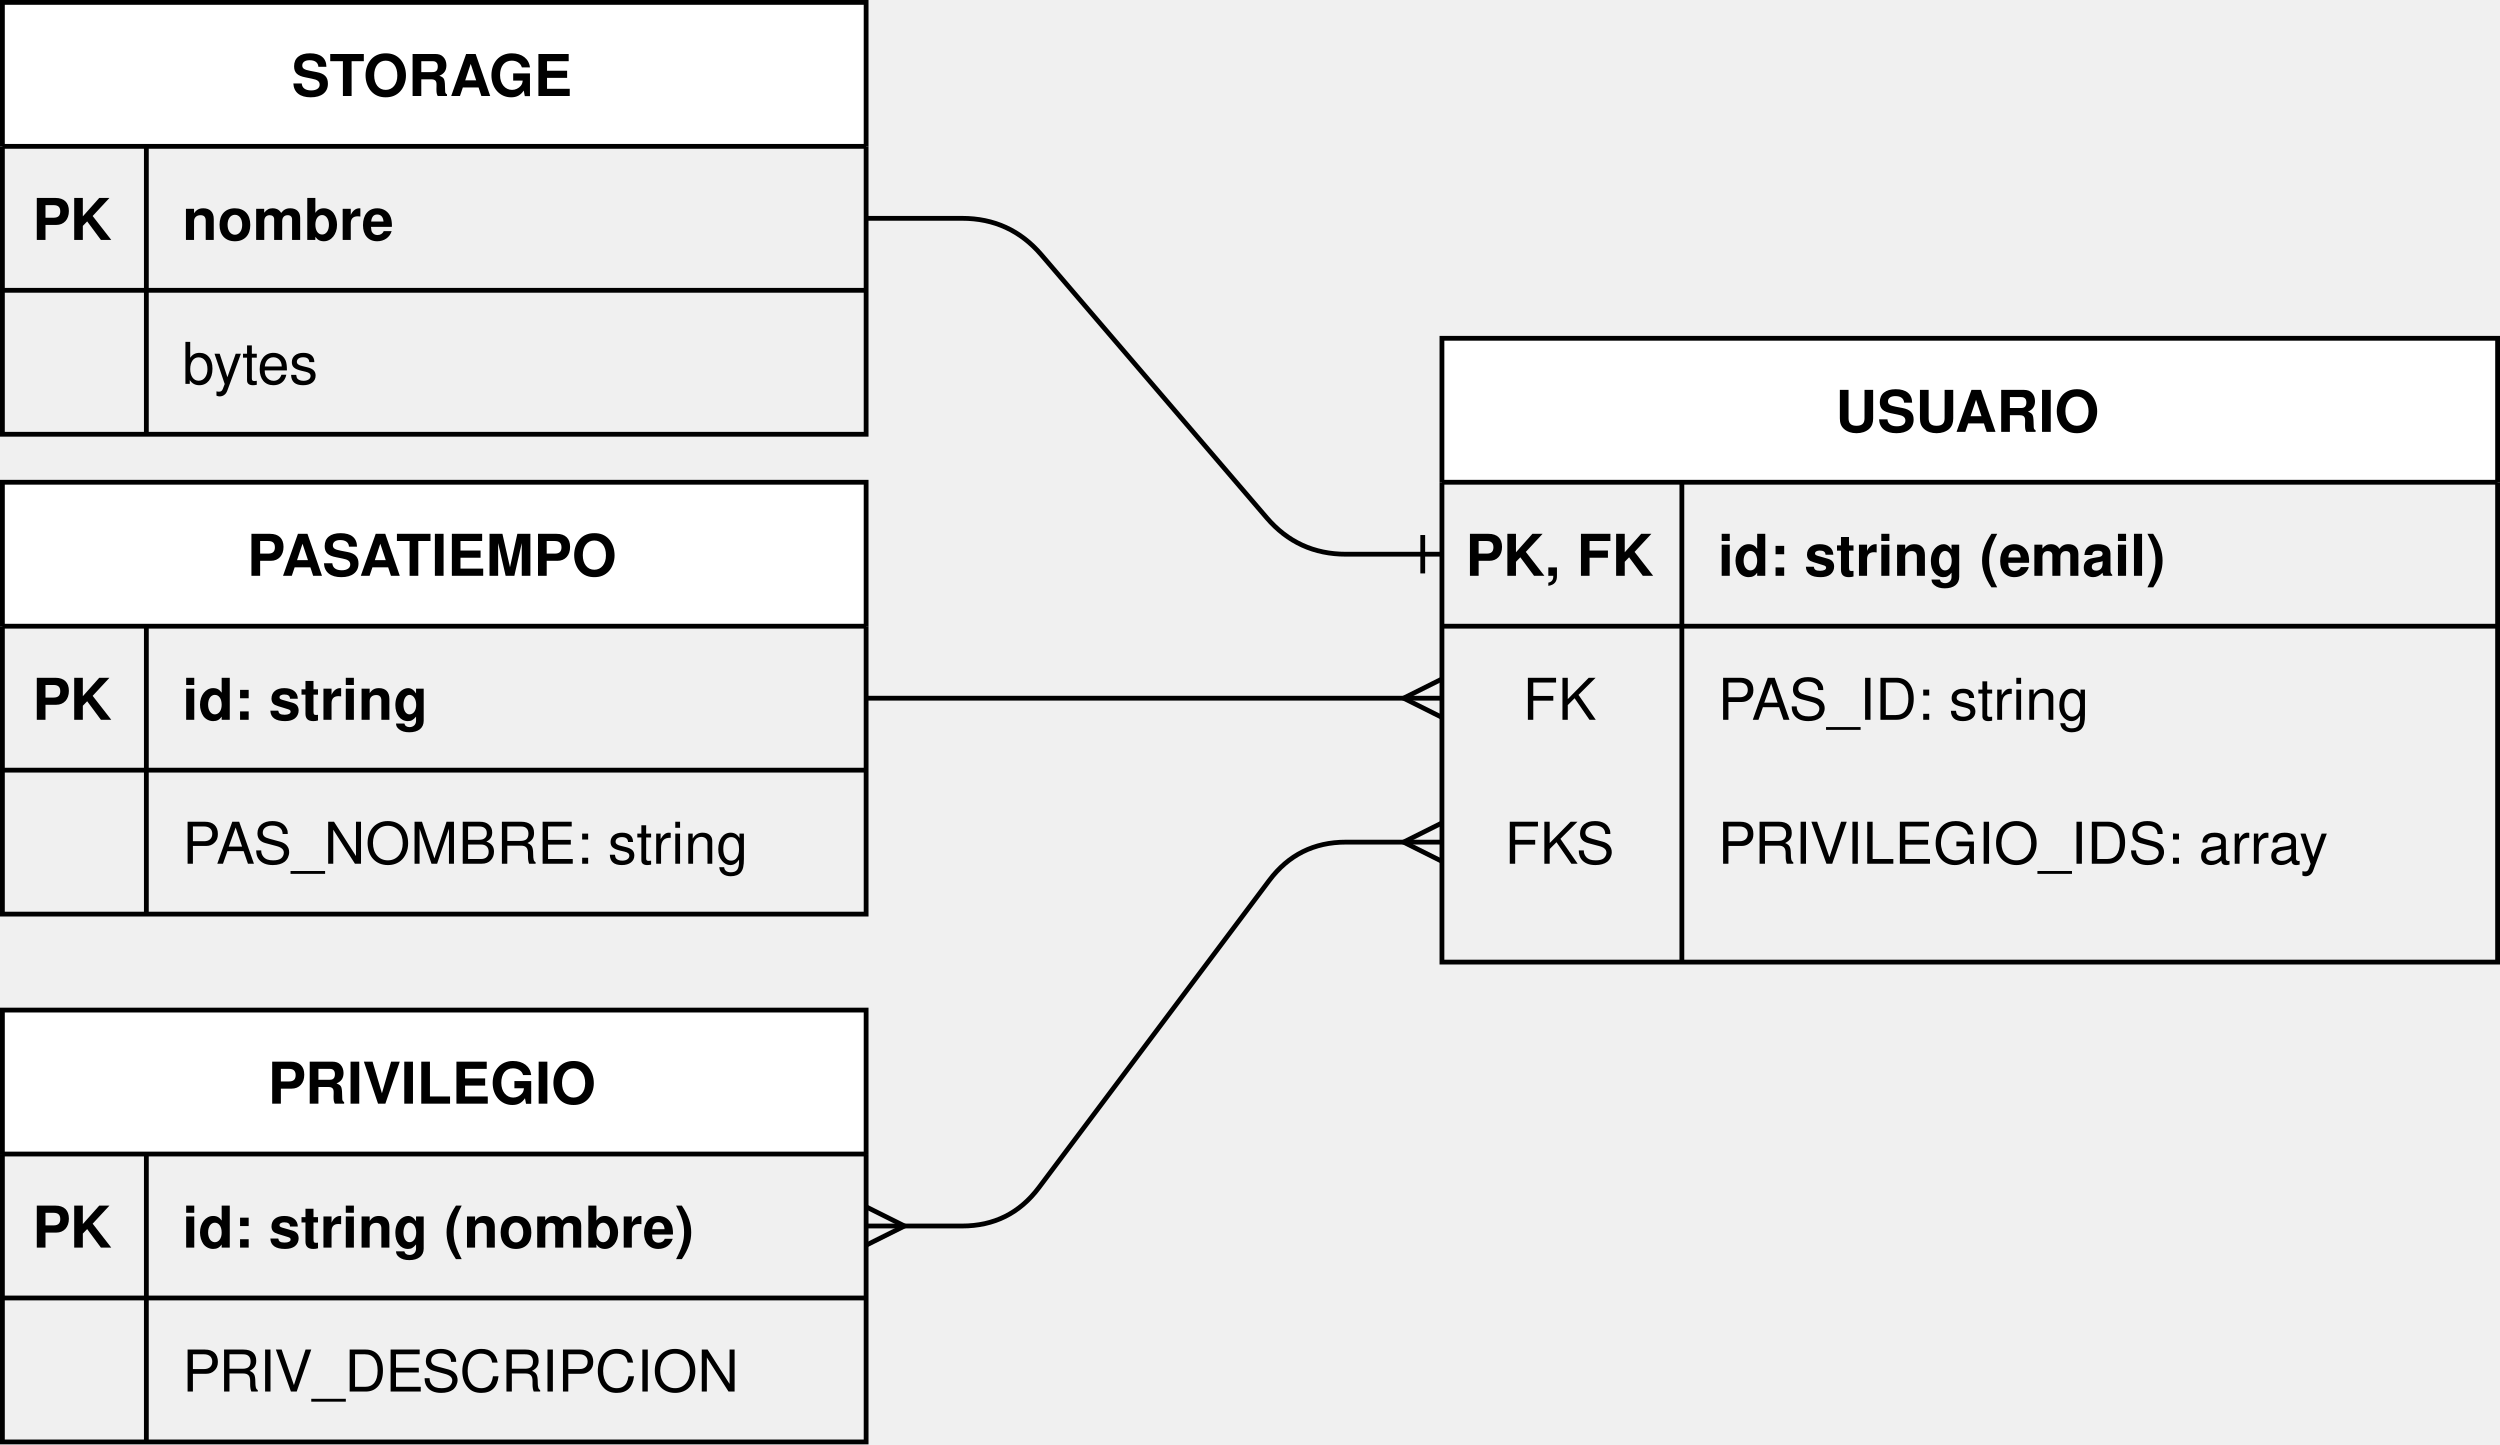
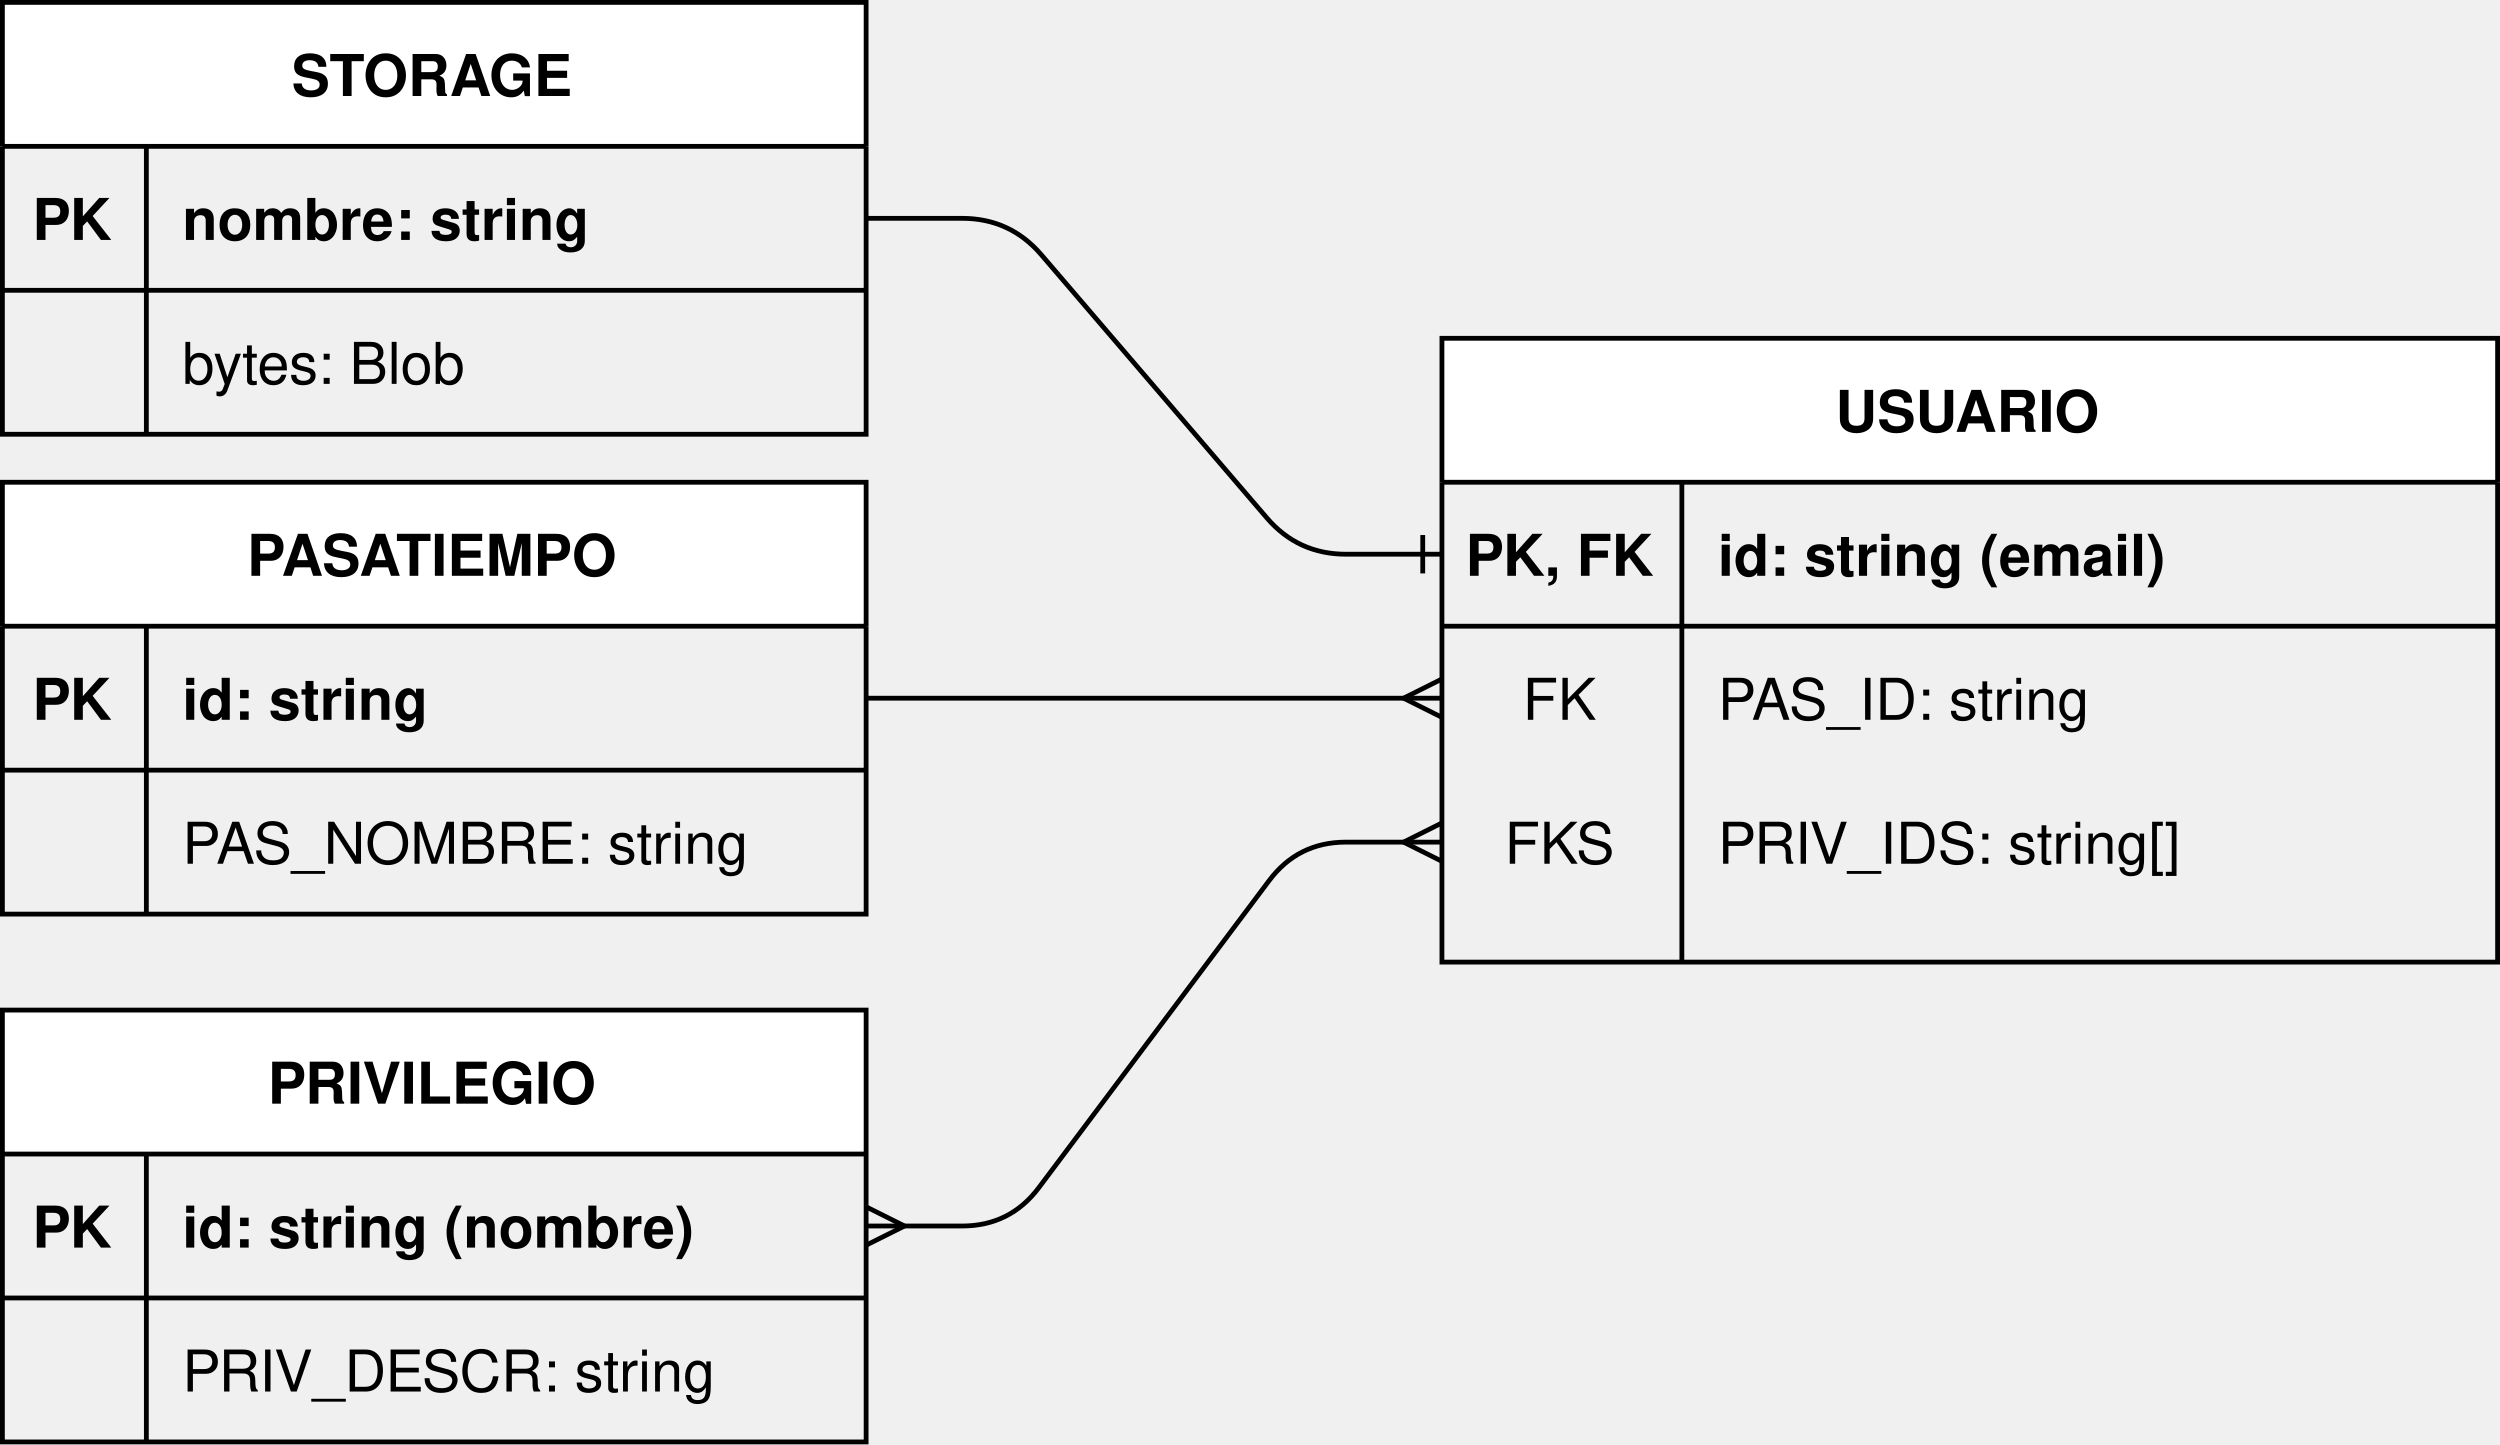
- <svg xmlns="http://www.w3.org/2000/svg" version="1.1" width="521px" height="301px" viewBox="-0.5 -0.5 521 301" content="&lt;mxfile host=&quot;app.diagrams.net&quot; modified=&quot;2020-10-01T05:58:15.698Z&quot; agent=&quot;5.0 (Windows NT 10.0; Win64; x64) AppleWebKit/537.36 (KHTML, like Gecko) Chrome/85.0.418.121 Safari/537.36&quot; etag=&quot;xu2o_WjlCWZpl3QGKarY&quot; version=&quot;13.7.6&quot; type=&quot;google&quot;&gt;&lt;diagram id=&quot;0tG-BilzZDfLf_szBAK8&quot; name=&quot;Page-1&quot;&gt;7Vttb+I4EP41SHcfbgUJKfQjUOih0i2Cdrv7aWWIGyw5cWTcltyvPztxXg0toZAXFglV8cR27HnGz4zHbkMf2JtbCtzVPTEhbmhNc9PQbxqa1ulq/K8QeIGgbXQCgUWRGYhasWCO/oNS2JTSV2TCdaoiIwQz5KaFS+I4cMlSMkApeU9XeyE4/VUXWFARzJcAq9JnZLJVIO1qnVj+L0TWKvxy6+o6eGODsLKcyXoFTPKeEOnDhj6ghLDgyd4MIBa6C/UStBvteBsNjEKH7dMA4efn/vNsZBn21DCeXHvxa/JPWw7uDeBXOeP548OsdzuUg2ZeqAk+flc8MrAQov6aAcokYHqTCzgEDCAHUi5o+WWMgbtGfvVAskLYnACPvLKwo7DUf0EbaM4CvERdDt2EdyaKovMX3vlcDka8BhhZDn9e8tmLL/YpXPOxTMCayRqqfqTK3iBlcJMQSX3dQmJDRj1eRb7VpXa8tE2+x4bQ6krZKmEE11IGpO1ZUccxPPxBIpQHrZaC1k6Y+MQZAnjGFwVwLB+xNCBCqyYl7iOgFmRS4BIk9Dl840qLVI8wHhBMBK4OcURPjLjyJYYvYdsFYYzYIXxSHVGnvi6MPv9x7Qya34yGwYc74OVWXOY/UZ2yAXHWjHJrEn1ADuo7FMBuAfVjs/4cai8N9WfY6ifDVlOwnd7lQ9dnQBCjmxu4Zga47KIjXJ8v2CexFTJN6ORAZP/Fl4BALxQBXUHAIfaCwpJRCKkuqNtfu2CJHGsStLzKwGQUBlOGI5MLxygUtnYtSDGLah1I8ap0UjS+iO3RFyM0UdjfVxmxvTccpTHilaL+hcd4TFZxQiwGlaoQoKH6rels/GM8Gd6OHy5hvBLGRzuy0uJ4ox4uq/w4PjLt+sTxhuqyzimON6rvtQzVa4n6PR8Byj0Ff/griOz/rronO2JonwO5yni2Ti14svzQPj9Plh7aG93zDe0ju60wSV5vDRp/3wzng9l4Ohg/fK86NxYDUFW4sKtG+QpA0LRg6C24AhDzZhADhogzjN8EPiUI+Ft8xv0Vs7G0eeiYPXFowovDWQAaF40QjipsEPuZeP4lwPpmyNLNJlxKouCFBYfP/2eykGglinEzvxS22xn5r8krXcIPdBVmsVhI9bsqapKEhOL2Xaat5hbYIyH1Ff4GUwPeZgzyG1PhKxJmZmT2Kq2MPQVzl620xGlPpqN2pqNWtqNAN0pHvm1GE/+Cue6xxTmuudrA8WpjodqeBqq3LwZ6IgNVdwnnZ6AxeTfDVI8yHl+aqHW4UYc7jM+tunOx6tNYtabumJ7mT73ZJRHow5zJBHbVoC5KDqbM7GRRnfbVXdCfkgnU9o/Yd2cCt4J7Omy3bLHuhIK05uiMMoKRCefa7Ba6dwo7/jAjCG2A8J+UEMwB3CYNWtItdwoFsh4HJ+UnBPPT5ZaEYLF0qasHJ6XT5PFSgvpB5ybFsqS6I5r25r/HN2mmrDY/FgNRZfjwckByKj68Lp0P1a3B6G5+PoR40BlJsYS4/YwkuFjDeXEeECOgFHjnzIu5D0tK50X1njz3ZL3H8fB+ekmEJBSfzVKVdiNKq4UfKz8Nsj/SVbkPteVyYtlR/TGTH4c4sWLv8Cr6z6Y+qu24jpnwOJQmy7sAVQtaLD+8z02LpV9/2uP0sa6RvbE3GGVxorprFomO7w/3/dmwTtxYCEin50JejP8NOjgJjf+XXB/+Dw==&lt;/diagram&gt;&lt;/mxfile&gt;" style="background-color: rgb(255, 255, 255);">
+ <svg xmlns="http://www.w3.org/2000/svg" version="1.1" width="521px" height="301px" viewBox="-0.5 -0.5 521 301" content="&lt;mxfile host=&quot;app.diagrams.net&quot; modified=&quot;2020-10-02T02:53:41.725Z&quot; agent=&quot;5.0 (Windows NT 10.0; Win64; x64) AppleWebKit/537.36 (KHTML, like Gecko) Chrome/85.0.418.121 Safari/537.36&quot; etag=&quot;orMHRHBZogeRcYnLxoUB&quot; version=&quot;13.7.7&quot; type=&quot;google&quot;&gt;&lt;diagram id=&quot;0tG-BilzZDfLf_szBAK8&quot; name=&quot;Page-1&quot;&gt;7Vtbb+o4EP41SLsPewQJKfSRS+ii0i2CdnvO05EhJlhy4ii4Ldlfv3biXA0toZALRUJVPLEde77xN+Ox21AH1vbOBc76gRgQN5SmsW2ow4aidLoK+8sFXiBoa51AYLrICEStWDBH/0EhbArpKzLgJlWREoIpctLCJbFtuKQpGXBd8p6utiI4/VUHmFASzJcAy9IXZNB1IO0qnVj+N0TmOvxy6+Y2eGOBsLKYyWYNDPKeEKl6Qx24hNDgydoOIOa6C/UStBvteRsNzIU2PaQBwi8v/ZfZyNSsqaY9O9bi1+SvthjcG8CvYsbzp8dZ704Xg6ZeqAk2foc/UrDgov6GApcKwNQmEzAIKEA2dJmg5ZcxBs4G+dUDyRphYwI88krDjsJSf4W20JgFePG6DLoJ64wXeecr1vlcDIa/BhiZNntestnzL/ZduGFjmYANFTVk/QiVvUGXwm1CJPR1B4kFqeuxKuKtKrTjpW3yPTaEVlfI1gkjuBUyIGzPjDqO4WEPAqE8aLUktPbCxCZOEcAztiiAbfqIpQHhWjVc4jwB14RUCByCuD71N6a0SPUI4wHBhONqE5v3RIkjXmK4CtsuCKXECuET6og69XWh9dmPaWfQ/KE1NDbcASu34jL78eouHRB7Q11mTbwPyEB9hxzYHaB+bNafQ+2lof4MW/Vs2CoSttP7fOj6DAhidHMD18wAl110hOlzhX0SWyPDgHYORA5ffAkI1EIRUCUEbGItXPbc81FwkW2WjEhIe0Hd/sYBSzaoSdDyJgOZVhhkGb5MLiKtUAjbtSDILKp1IMib0glS+yK2J1+M0EBhf19lx/bBcJTGjjeS+hce5fEZJ8c+JouqU2Mx+FSFCjXZm01n43/HE/1u/HgN7qXgPtqnlRbda/VwXuVH95Fp1ye612TndUnRvVZ9/6XJ/ovXT0b2zT+CeP/PqnuyEwb5OZCrjGfr1IInyw/y8/Nk6UG+1r3cID+y2wqT5O3OoPH3UJ8PZnVKgxQDU1UYsSvH+hJA0DBh6DOYAhD1ZhADioitx28CzxKE/S024/6aWlhYPrSNHj9QYUV9FoDGRCOEowpbRH8mnn9xsH5oojTchguKF7ywYLP5/0wWEq14MW7ml8J2e+P/DXl1l/ADXYVZLRoS/r6KiqAirrhDF2uruQP2SOj6Cn+DqQHvMgbxjSn3GAkz0zI7llbGnoK5i1ZK4iQo01E701Er21GgG6kj3zajiX/BXA/Y6JzWXC1ge7WxUOVAA1XbVwM9k4HKe4XLM9CYvJthwkcajy9N1DreqMN9xudW3bla9XmsWpH3Tc/z597smg70Yc7kA7tyUBelCFNmdraoTvnqXui75AOVwyP2/fnAneCeD9sdG617riClObqgvGBkwrm2vIXuncKOP8wLQgsg/J3SgjmA26ZBS7rlTqFA1uP4pPy0YH663JEWLJYuVfn4pHSaPF1iUD3q9KRYlpR3RNPe/Pd4+E2SgjkgqgwfXo9JzsWHt6Xzobw1GN3PL4cQjzopKZYQ95yUjIfzFCVyIx5eMjHmPi0pnRjlS/TMlfWexvrD9JoJSSg+m6Yq7WKUUgtHVn4e5HCkq3ItascdxbLD+lNmP47xYsVe6pX0n819VNtxnTLjcSxNlncPqha0WH58n5sWS78FdcDxY11De+1gMMriRHnbzDMd/zw+9Gd6nbixEJDOz4WsGP+PdHAUGv+juar/Dw==&lt;/diagram&gt;&lt;/mxfile&gt;" style="background-color: rgb(255, 255, 255);">
  <defs>
    <clipPath id="mx-clip-0-30-30-30-0">
      <rect x="0" y="30" width="30" height="30" />
    </clipPath>
    <clipPath id="mx-clip-36-30-144-30-0">
      <rect x="36" y="30" width="144" height="30" />
    </clipPath>
    <clipPath id="mx-clip-36-60-144-30-0">
      <rect x="36" y="60" width="144" height="30" />
    </clipPath>
    <clipPath id="mx-clip-0-240-30-30-0">
      <rect x="0" y="240" width="30" height="30" />
    </clipPath>
    <clipPath id="mx-clip-36-240-144-30-0">
      <rect x="36" y="240" width="144" height="30" />
    </clipPath>
    <clipPath id="mx-clip-36-270-144-30-0">
      <rect x="36" y="270" width="144" height="30" />
    </clipPath>
    <clipPath id="mx-clip-300-100-50-30-0">
      <rect x="300" y="100" width="50" height="30" />
    </clipPath>
    <clipPath id="mx-clip-356-100-164-30-0">
      <rect x="356" y="100" width="164" height="30" />
    </clipPath>
    <clipPath id="mx-clip-300-130-50-30-0">
      <rect x="300" y="130" width="50" height="30" />
    </clipPath>
    <clipPath id="mx-clip-356-130-164-30-0">
      <rect x="356" y="130" width="164" height="30" />
    </clipPath>
    <clipPath id="mx-clip-300-160-50-30-0">
      <rect x="300" y="160" width="50" height="30" />
    </clipPath>
    <clipPath id="mx-clip-356-160-164-30-0">
      <rect x="356" y="160" width="164" height="30" />
    </clipPath>
    <clipPath id="mx-clip-0-130-30-30-0">
      <rect x="0" y="130" width="30" height="30" />
    </clipPath>
    <clipPath id="mx-clip-36-130-144-30-0">
      <rect x="36" y="130" width="144" height="30" />
    </clipPath>
    <clipPath id="mx-clip-36-160-144-30-0">
      <rect x="36" y="160" width="144" height="30" />
    </clipPath>
  </defs>
  <g>
    <path d="M 0 30 L 0 0 L 180 0 L 180 30" fill="#ffffff" stroke="#000000" stroke-miterlimit="10" pointer-events="all" />
    <path d="M 0 30 L 0 90 L 180 90 L 180 30" fill="none" stroke="#000000" stroke-miterlimit="10" pointer-events="none" />
    <path d="M 0 30 L 180 30" fill="none" stroke="#000000" stroke-miterlimit="10" pointer-events="none" />
    <path d="M 30 30 L 30 90" fill="none" stroke="#000000" stroke-miterlimit="10" pointer-events="none" />
    <g fill="#000000" font-family="Helvetica" font-weight="bold" pointer-events="none" text-anchor="middle" font-size="12px">
      <text x="89.5" y="19.5">STORAGE</text>
    </g>
    <path d="M 0 30 M 180 30 M 180 60 L 0 60" fill="none" stroke="#000000" stroke-miterlimit="10" pointer-events="none" />
    <path d="M 0 30 M 30 30 M 30 60 M 0 60" fill="none" stroke="#000000" stroke-miterlimit="10" pointer-events="none" />
    <g fill="#000000" font-family="Helvetica" font-weight="bold" pointer-events="none" clip-path="url(#mx-clip-0-30-30-30-0)" text-anchor="middle" font-size="12px">
      <text x="14.5" y="49.5">PK</text>
    </g>
    <path d="M 30 30 M 180 30 M 180 60 M 30 60" fill="none" stroke="#000000" stroke-miterlimit="10" pointer-events="none" />
    <g fill="#000000" font-family="Helvetica" font-weight="bold" text-decoration="underline" pointer-events="none" clip-path="url(#mx-clip-36-30-144-30-0)" font-size="12px">
-       <text x="37.5" y="49.5">nombre</text>
+       <text x="37.5" y="49.5">nombre: string</text>
    </g>
    <path d="M 0 60 M 180 60 M 180 90 M 0 90" fill="none" stroke="#000000" stroke-miterlimit="10" pointer-events="none" />
    <path d="M 0 60 M 30 60 M 30 90 M 0 90" fill="none" stroke="#000000" stroke-miterlimit="10" pointer-events="none" />
    <path d="M 30 60 M 180 60 M 180 90 M 30 90" fill="none" stroke="#000000" stroke-miterlimit="10" pointer-events="none" />
    <g fill="#000000" font-family="Helvetica" pointer-events="none" clip-path="url(#mx-clip-36-60-144-30-0)" font-size="12px">
-       <text x="37.5" y="79.5">bytes</text>
+       <text x="37.5" y="79.5">bytes: Blob</text>
    </g>
    <path d="M 0 240 L 0 210 L 180 210 L 180 240" fill="#ffffff" stroke="#000000" stroke-miterlimit="10" pointer-events="none" />
    <path d="M 0 240 L 0 300 L 180 300 L 180 240" fill="none" stroke="#000000" stroke-miterlimit="10" pointer-events="none" />
    <path d="M 0 240 L 180 240" fill="none" stroke="#000000" stroke-miterlimit="10" pointer-events="none" />
    <path d="M 30 240 L 30 300" fill="none" stroke="#000000" stroke-miterlimit="10" pointer-events="none" />
    <g fill="#000000" font-family="Helvetica" font-weight="bold" pointer-events="none" text-anchor="middle" font-size="12px">
      <text x="89.5" y="229.5">PRIVILEGIO</text>
    </g>
    <path d="M 0 240 M 180 240 M 180 270 L 0 270" fill="none" stroke="#000000" stroke-miterlimit="10" pointer-events="none" />
    <path d="M 0 240 M 30 240 M 30 270 M 0 270" fill="none" stroke="#000000" stroke-miterlimit="10" pointer-events="none" />
    <g fill="#000000" font-family="Helvetica" font-weight="bold" pointer-events="none" clip-path="url(#mx-clip-0-240-30-30-0)" text-anchor="middle" font-size="12px">
      <text x="14.5" y="259.5">PK</text>
    </g>
    <path d="M 30 240 M 180 240 M 180 270 M 30 270" fill="none" stroke="#000000" stroke-miterlimit="10" pointer-events="none" />
    <g fill="#000000" font-family="Helvetica" font-weight="bold" text-decoration="underline" pointer-events="none" clip-path="url(#mx-clip-36-240-144-30-0)" font-size="12px">
      <text x="37.5" y="259.5">id: string (nombre)</text>
    </g>
    <path d="M 0 270 M 180 270 M 180 300 M 0 300" fill="none" stroke="#000000" stroke-miterlimit="10" pointer-events="none" />
    <path d="M 0 270 M 30 270 M 30 300 M 0 300" fill="none" stroke="#000000" stroke-miterlimit="10" pointer-events="none" />
    <path d="M 30 270 M 180 270 M 180 300 M 30 300" fill="none" stroke="#000000" stroke-miterlimit="10" pointer-events="none" />
    <g fill="#000000" font-family="Helvetica" pointer-events="none" clip-path="url(#mx-clip-36-270-144-30-0)" font-size="12px">
-       <text x="37.5" y="289.5">PRIV_DESCRIPCION</text>
+       <text x="37.5" y="289.5">PRIV_DESCR: string</text>
    </g>
    <path d="M 180 45 L 200 45 Q 210 45 216.51 52.59 L 263.49 107.41 Q 270 115 280 115 L 300 115" fill="none" stroke="#000000" stroke-miterlimit="10" pointer-events="none" />
    <path d="M 296 119 L 296 111" fill="none" stroke="#000000" stroke-miterlimit="10" pointer-events="none" />
    <path d="M 180 145 L 200 145 Q 210 145 220 145 L 260 145 Q 270 145 280 145 L 300 145" fill="none" stroke="#000000" stroke-miterlimit="10" pointer-events="none" />
    <path d="M 300 141 L 292 145 L 300 149" fill="none" stroke="#000000" stroke-miterlimit="10" pointer-events="none" />
    <path d="M 180 255 L 200 255 Q 210 255 216 247 L 264 183 Q 270 175 280 175 L 300 175" fill="none" stroke="#000000" stroke-miterlimit="10" pointer-events="none" />
    <path d="M 180 259 L 188 255 L 180 251" fill="none" stroke="#000000" stroke-miterlimit="10" pointer-events="none" />
    <path d="M 300 171 L 292 175 L 300 179" fill="none" stroke="#000000" stroke-miterlimit="10" pointer-events="none" />
    <path d="M 300 100 L 300 70 L 520 70 L 520 100" fill="#ffffff" stroke="#000000" stroke-miterlimit="10" pointer-events="none" />
    <path d="M 300 100 L 300 200 L 520 200 L 520 100" fill="none" stroke="#000000" stroke-miterlimit="10" pointer-events="none" />
    <path d="M 300 100 L 520 100" fill="none" stroke="#000000" stroke-miterlimit="10" pointer-events="none" />
    <path d="M 350 100 L 350 200" fill="none" stroke="#000000" stroke-miterlimit="10" pointer-events="none" />
    <g fill="#000000" font-family="Helvetica" font-weight="bold" pointer-events="none" text-anchor="middle" font-size="12px">
      <text x="409.5" y="89.5">USUARIO</text>
    </g>
    <path d="M 300 100 M 520 100 M 520 130 L 300 130" fill="none" stroke="#000000" stroke-miterlimit="10" pointer-events="none" />
    <path d="M 300 100 M 350 100 M 350 130 M 300 130" fill="none" stroke="#000000" stroke-miterlimit="10" pointer-events="none" />
    <g fill="#000000" font-family="Helvetica" font-weight="bold" pointer-events="none" clip-path="url(#mx-clip-300-100-50-30-0)" text-anchor="middle" font-size="12px">
      <text x="324.5" y="119.5">PK, FK</text>
    </g>
    <path d="M 350 100 M 520 100 M 520 130 M 350 130" fill="none" stroke="#000000" stroke-miterlimit="10" pointer-events="none" />
    <g fill="#000000" font-family="Helvetica" font-weight="bold" text-decoration="underline" pointer-events="none" clip-path="url(#mx-clip-356-100-164-30-0)" font-size="12px">
      <text x="357.5" y="119.5">id: string (email)</text>
    </g>
    <path d="M 300 130 M 520 130 M 520 160 M 300 160" fill="none" stroke="#000000" stroke-miterlimit="10" pointer-events="none" />
    <path d="M 300 130 M 350 130 M 350 160 M 300 160" fill="none" stroke="#000000" stroke-miterlimit="10" pointer-events="none" />
    <g fill="#000000" font-family="Helvetica" pointer-events="none" clip-path="url(#mx-clip-300-130-50-30-0)" text-anchor="middle" font-size="12px">
      <text x="324.5" y="149.5">FK</text>
    </g>
    <path d="M 350 130 M 520 130 M 520 160 M 350 160" fill="none" stroke="#000000" stroke-miterlimit="10" pointer-events="none" />
    <g fill="#000000" font-family="Helvetica" pointer-events="none" clip-path="url(#mx-clip-356-130-164-30-0)" font-size="12px">
      <text x="357.5" y="149.5">PAS_ID: string</text>
    </g>
    <path d="M 300 160 M 520 160 M 520 190 M 300 190" fill="none" stroke="#000000" stroke-miterlimit="10" pointer-events="none" />
    <path d="M 300 160 M 350 160 M 350 190 M 300 190" fill="none" stroke="#000000" stroke-miterlimit="10" pointer-events="none" />
    <g fill="#000000" font-family="Helvetica" pointer-events="none" clip-path="url(#mx-clip-300-160-50-30-0)" text-anchor="middle" font-size="12px">
      <text x="324.5" y="179.5">FKS</text>
    </g>
    <path d="M 350 160 M 520 160 M 520 190 M 350 190" fill="none" stroke="#000000" stroke-miterlimit="10" pointer-events="none" />
    <g fill="#000000" font-family="Helvetica" pointer-events="none" clip-path="url(#mx-clip-356-160-164-30-0)" font-size="12px">
-       <text x="357.5" y="179.5">PRIVILEGIO_IDS: array</text>
+       <text x="357.5" y="179.5">PRIV_IDS: string[]</text>
    </g>
    <path d="M 0 130 L 0 100 L 180 100 L 180 130" fill="#ffffff" stroke="#000000" stroke-miterlimit="10" pointer-events="none" />
    <path d="M 0 130 L 0 190 L 180 190 L 180 130" fill="none" stroke="#000000" stroke-miterlimit="10" pointer-events="none" />
    <path d="M 0 130 L 180 130" fill="none" stroke="#000000" stroke-miterlimit="10" pointer-events="none" />
    <path d="M 30 130 L 30 190" fill="none" stroke="#000000" stroke-miterlimit="10" pointer-events="none" />
    <g fill="#000000" font-family="Helvetica" font-weight="bold" pointer-events="none" text-anchor="middle" font-size="12px">
      <text x="89.5" y="119.5">PASATIEMPO</text>
    </g>
    <path d="M 0 130 M 180 130 M 180 160 L 0 160" fill="none" stroke="#000000" stroke-miterlimit="10" pointer-events="none" />
    <path d="M 0 130 M 30 130 M 30 160 M 0 160" fill="none" stroke="#000000" stroke-miterlimit="10" pointer-events="none" />
    <g fill="#000000" font-family="Helvetica" font-weight="bold" pointer-events="none" clip-path="url(#mx-clip-0-130-30-30-0)" text-anchor="middle" font-size="12px">
      <text x="14.5" y="149.5">PK</text>
    </g>
    <path d="M 30 130 M 180 130 M 180 160 M 30 160" fill="none" stroke="#000000" stroke-miterlimit="10" pointer-events="none" />
    <g fill="#000000" font-family="Helvetica" font-weight="bold" text-decoration="underline" pointer-events="none" clip-path="url(#mx-clip-36-130-144-30-0)" font-size="12px">
      <text x="37.5" y="149.5">id: string</text>
    </g>
    <path d="M 0 160 M 180 160 M 180 190 M 0 190" fill="none" stroke="#000000" stroke-miterlimit="10" pointer-events="none" />
    <path d="M 0 160 M 30 160 M 30 190 M 0 190" fill="none" stroke="#000000" stroke-miterlimit="10" pointer-events="none" />
    <path d="M 30 160 M 180 160 M 180 190 M 30 190" fill="none" stroke="#000000" stroke-miterlimit="10" pointer-events="none" />
    <g fill="#000000" font-family="Helvetica" pointer-events="none" clip-path="url(#mx-clip-36-160-144-30-0)" font-size="12px">
      <text x="37.5" y="179.5">PAS_NOMBRE: string</text>
    </g>
  </g>
</svg>
